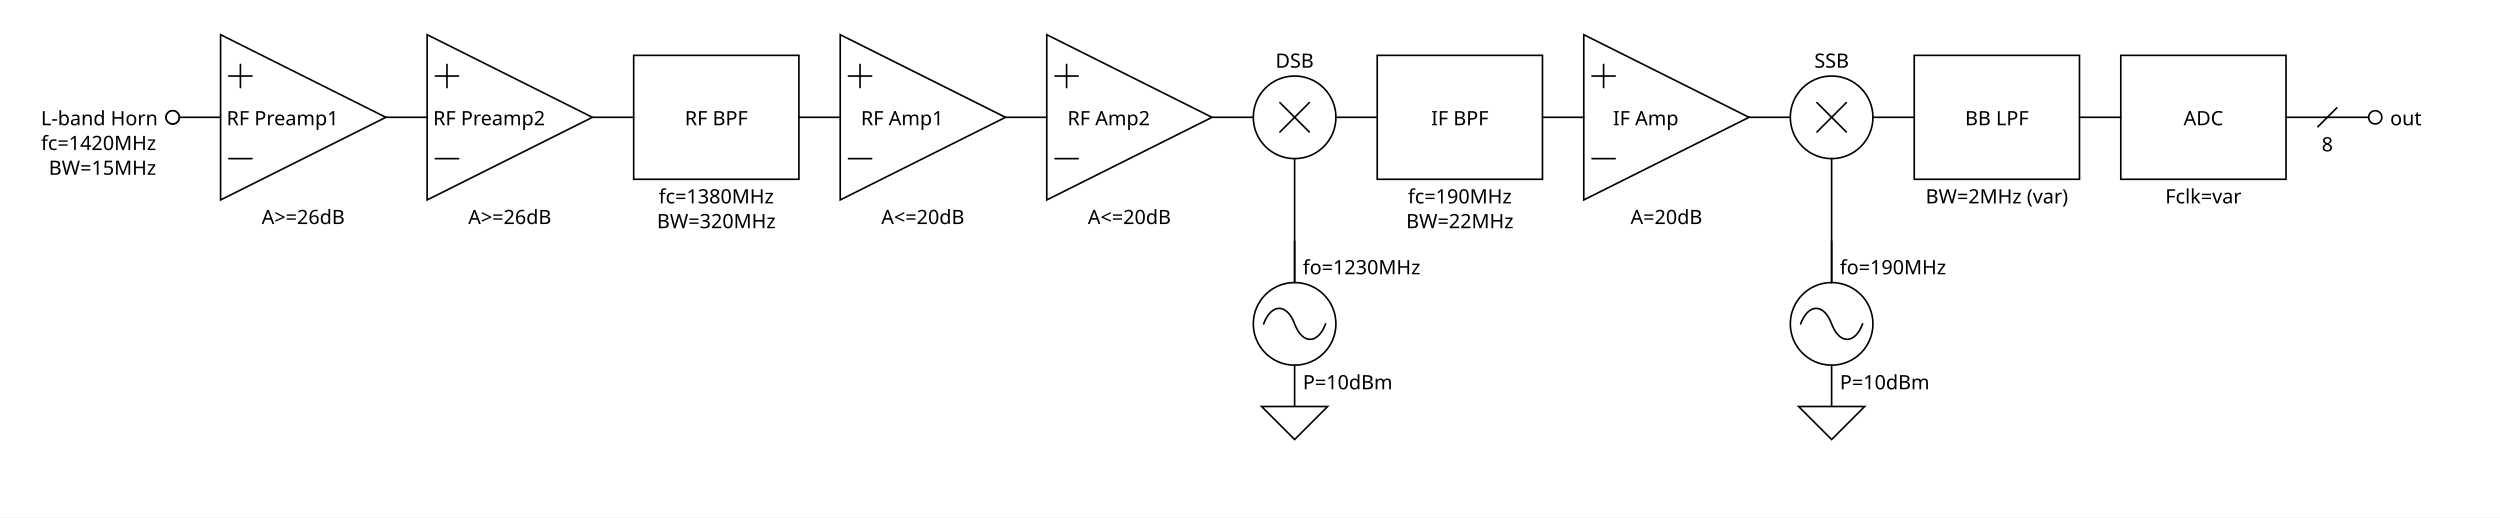
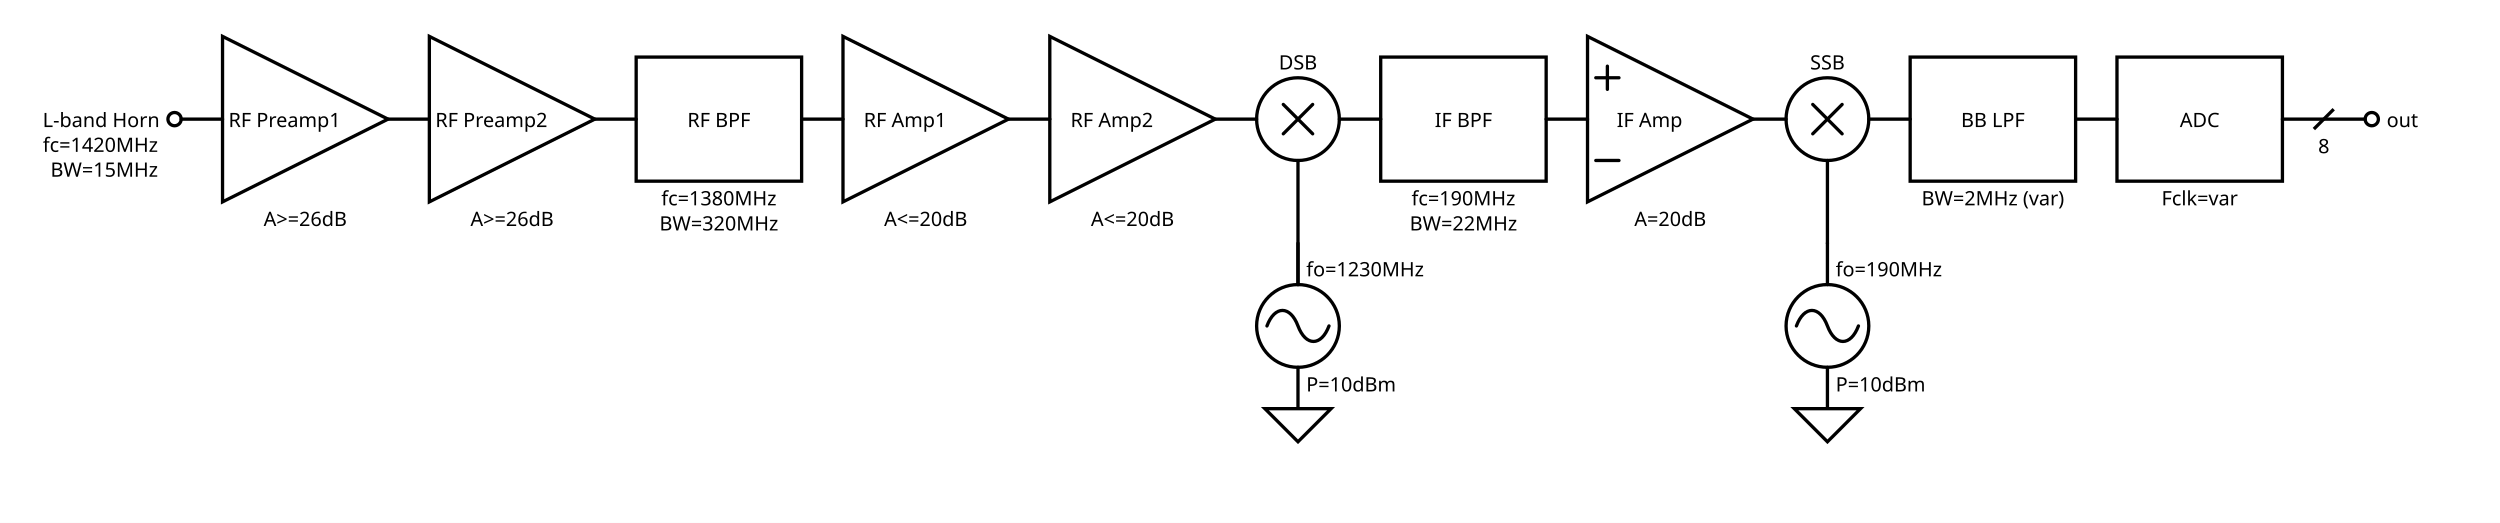
- <svg xmlns="http://www.w3.org/2000/svg" baseProfile="full" height="100%" version="1.1" viewBox="-108.5,-71.0,1513.0,313.0" width="100%">
+ <svg xmlns="http://www.w3.org/2000/svg" baseProfile="full" height="100%" version="1.1" viewBox="-109.5,-72.0,1511.0,316.0" width="100%">
  <defs />
  <g id="bkgnd">
-     <rect fill="white" height="313.0" stroke="none" stroke-width="1" width="1513.0" x="-108.5" y="-71.0" />
-   </g>
-   <g id="symbol" transform="translate(0,0)">
-     <rect fill="none" height="50" stroke="none" width="50" x="-25.0" y="-25.0" />
-     <circle cx="-4" cy="0" fill="white" r="4" stroke="black" stroke-width="1" />
-   </g>
-   <g id="text" />
+     <rect fill="white" height="316.0" stroke="none" stroke-width="1" width="1511.0" x="-109.5" y="-72.0" />
+   </g>
  <g id="symbol" transform="translate(0,0)">
    <rect fill="none" height="50" stroke="none" width="150" x="-75.0" y="-25.0" />
-     <circle cx="-4" cy="0" fill="white" r="4" stroke="black" stroke-width="1" />
+     <circle cx="-4" cy="0" fill="white" r="4" stroke="black" stroke-width="2" />
  </g>
  <g id="text">
    <text fill="black" font-family="sans" font-size="12" text-anchor="end" x="-13" y="4.8">L-band Horn</text>
  </g>
-   <g id="symbol" transform="translate(0,15)">
+   <g id="symbol" transform="translate(0.0,15)">
    <rect fill="none" height="50" stroke="none" width="175.0" x="-87.5" y="-25.0" />
  </g>
  <g id="text">
-     <text fill="black" font-family="sans" font-size="12" text-anchor="end" x="-14" y="19.8">fc=1420MHz</text>
-   </g>
-   <g id="symbol" transform="translate(0,30)">
+     <text fill="black" font-family="sans" font-size="12" text-anchor="end" x="-14.0" y="19.8">fc=1420MHz</text>
+   </g>
+   <g id="symbol" transform="translate(0.0,30)">
    <rect fill="none" height="50" stroke="none" width="175.0" x="-87.5" y="-25.0" />
  </g>
  <g id="text">
-     <text fill="black" font-family="sans" font-size="12" text-anchor="end" x="-14" y="34.8">BW=15MHz</text>
-   </g>
-   <g id="symbol" transform="translate(75,0)">
-     <rect fill="none" height="100" stroke="none" width="100" x="-50.0" y="-50.0" />
-     <polygon fill="white" points="50.0,0 -50.0,-50.0 -50.0,50.0" stroke="black" stroke-linecap="round" stroke-width="1" />
-     <line stroke="black" stroke-linecap="round" stroke-width="1" x1="-45.0" x2="-31.0" y1="25.0" y2="25.0" />
-     <line stroke="black" stroke-linecap="round" stroke-width="1" x1="-45.0" x2="-31.0" y1="-25.0" y2="-25.0" />
-     <line stroke="black" stroke-linecap="round" stroke-width="1" x1="-38.0" x2="-38.0" y1="-18.0" y2="-32.0" />
+     <text fill="black" font-family="sans" font-size="12" text-anchor="end" x="-14.0" y="34.8">BW=15MHz</text>
+   </g>
+   <g id="symbol" transform="translate(75.0,0)">
+     <rect fill="none" height="100" stroke="none" width="100" x="-50.0" y="-50.0" />
+     <polygon fill="white" points="50.0,0 -50.0,-50.0 -50.0,50.0" stroke="black" stroke-linecap="round" stroke-width="2" />
  </g>
  <g id="text">
    <text fill="black" font-family="sans" font-size="12" text-anchor="middle" x="62.5" y="4.8">RF Preamp1</text>
  </g>
-   <g id="symbol" transform="translate(75,50.0)">
-     <rect fill="none" height="50" stroke="none" width="50" x="-25.0" y="-25.0" />
-   </g>
-   <g id="text">
-     <text fill="black" font-family="sans" font-size="12" text-anchor="middle" x="75" y="64.6">A&gt;=26dB</text>
-   </g>
-   <g id="wire">
-     <polyline fill="none" points="0,0 25.0,0" stroke="black" stroke-linecap="round" stroke-width="1" />
+   <g id="symbol" transform="translate(75.0,50.0)">
+     <rect fill="none" height="50" stroke="none" width="50" x="-25.0" y="-25.0" />
+   </g>
+   <g id="text">
+     <text fill="black" font-family="sans" font-size="12" text-anchor="middle" x="75.0" y="64.6">A&gt;=26dB</text>
+   </g>
+   <g id="wire">
+     <polyline fill="none" points="0,0 25.0,0" stroke="black" stroke-linecap="round" stroke-width="2" />
  </g>
  <g id="symbol" transform="translate(200.0,0)">
    <rect fill="none" height="100" stroke="none" width="100" x="-50.0" y="-50.0" />
-     <polygon fill="white" points="50.0,0 -50.0,-50.0 -50.0,50.0" stroke="black" stroke-linecap="round" stroke-width="1" />
-     <line stroke="black" stroke-linecap="round" stroke-width="1" x1="-45.0" x2="-31.0" y1="25.0" y2="25.0" />
-     <line stroke="black" stroke-linecap="round" stroke-width="1" x1="-45.0" x2="-31.0" y1="-25.0" y2="-25.0" />
-     <line stroke="black" stroke-linecap="round" stroke-width="1" x1="-38.0" x2="-38.0" y1="-18.0" y2="-32.0" />
+     <polygon fill="white" points="50.0,0 -50.0,-50.0 -50.0,50.0" stroke="black" stroke-linecap="round" stroke-width="2" />
  </g>
  <g id="text">
    <text fill="black" font-family="sans" font-size="12" text-anchor="middle" x="187.5" y="4.8">RF Preamp2</text>
  </g>
  <g id="symbol" transform="translate(200.0,50.0)">
    <rect fill="none" height="50" stroke="none" width="50" x="-25.0" y="-25.0" />
  </g>
  <g id="text">
    <text fill="black" font-family="sans" font-size="12" text-anchor="middle" x="200.0" y="64.6">A&gt;=26dB</text>
  </g>
  <g id="wire">
-     <polyline fill="none" points="125.0,0 150.0,0" stroke="black" stroke-linecap="round" stroke-width="1" />
-   </g>
-   <g id="symbol" transform="translate(325.0,0)">
-     <rect fill="none" height="75.0" stroke="none" width="100" x="-50.0" y="-37.5" />
-     <rect fill="white" height="75.0" stroke="black" stroke-width="1" width="100" x="-50.0" y="-37.5" />
+     <polyline fill="none" points="125.0,0 150.0,0" stroke="black" stroke-linecap="round" stroke-width="2" />
+   </g>
+   <g id="symbol" transform="translate(325.0,0.0)">
+     <rect fill="none" height="75.0" stroke="none" width="100" x="-50.0" y="-37.5" />
+     <rect fill="white" height="75.0" stroke="black" stroke-width="2" width="100" x="-50.0" y="-37.5" />
  </g>
  <g id="text">
    <text fill="black" font-family="sans" font-size="12" text-anchor="middle" x="325.0" y="4.8">RF BPF</text>
  </g>
  <g id="symbol" transform="translate(325.0,37.5)">
    <rect fill="none" height="50" stroke="none" width="50" x="-25.0" y="-25.0" />
  </g>
  <g id="text">
    <text fill="black" font-family="sans" font-size="12" text-anchor="middle" x="325.0" y="52.1">fc=1380MHz</text>
  </g>
-   <g id="symbol" transform="translate(325.0,52.5)">
-     <rect fill="none" height="50" stroke="none" width="50" x="-25.0" y="-25.0" />
-   </g>
-   <g id="text">
-     <text fill="black" font-family="sans" font-size="12" text-anchor="middle" x="325.0" y="67.1">BW=320MHz</text>
-   </g>
-   <g id="wire">
-     <polyline fill="none" points="250.0,0 275.0,0" stroke="black" stroke-linecap="round" stroke-width="1" />
-   </g>
-   <g id="symbol" transform="translate(450.0,0)">
-     <rect fill="none" height="100" stroke="none" width="100" x="-50.0" y="-50.0" />
-     <polygon fill="white" points="50.0,0 -50.0,-50.0 -50.0,50.0" stroke="black" stroke-linecap="round" stroke-width="1" />
-     <line stroke="black" stroke-linecap="round" stroke-width="1" x1="-45.0" x2="-31.0" y1="25.0" y2="25.0" />
-     <line stroke="black" stroke-linecap="round" stroke-width="1" x1="-45.0" x2="-31.0" y1="-25.0" y2="-25.0" />
-     <line stroke="black" stroke-linecap="round" stroke-width="1" x1="-38.0" x2="-38.0" y1="-18.0" y2="-32.0" />
+   <g id="symbol" transform="translate(325.0,62.5)">
+     <rect fill="none" height="50" stroke="none" width="50" x="-25.0" y="-25.0" />
+   </g>
+   <g id="text">
+     <text fill="black" font-family="sans" font-size="12" text-anchor="middle" x="325.0" y="67.3">BW=320MHz</text>
+   </g>
+   <g id="wire">
+     <polyline fill="none" points="250.0,0 275.0,0.0" stroke="black" stroke-linecap="round" stroke-width="2" />
+   </g>
+   <g id="symbol" transform="translate(450.0,0.0)">
+     <rect fill="none" height="100" stroke="none" width="100" x="-50.0" y="-50.0" />
+     <polygon fill="white" points="50.0,0 -50.0,-50.0 -50.0,50.0" stroke="black" stroke-linecap="round" stroke-width="2" />
  </g>
  <g id="text">
    <text fill="black" font-family="sans" font-size="12" text-anchor="middle" x="437.5" y="4.8">RF Amp1</text>
  </g>
  <g id="symbol" transform="translate(450.0,50.0)">
    <rect fill="none" height="50" stroke="none" width="50" x="-25.0" y="-25.0" />
  </g>
  <g id="text">
    <text fill="black" font-family="sans" font-size="12" text-anchor="middle" x="450.0" y="64.6">A&lt;=20dB</text>
  </g>
  <g id="wire">
-     <polyline fill="none" points="375.0,0 400.0,0" stroke="black" stroke-linecap="round" stroke-width="1" />
-   </g>
-   <g id="symbol" transform="translate(575.0,0)">
-     <rect fill="none" height="100" stroke="none" width="100" x="-50.0" y="-50.0" />
-     <polygon fill="white" points="50.0,0 -50.0,-50.0 -50.0,50.0" stroke="black" stroke-linecap="round" stroke-width="1" />
-     <line stroke="black" stroke-linecap="round" stroke-width="1" x1="-45.0" x2="-31.0" y1="25.0" y2="25.0" />
-     <line stroke="black" stroke-linecap="round" stroke-width="1" x1="-45.0" x2="-31.0" y1="-25.0" y2="-25.0" />
-     <line stroke="black" stroke-linecap="round" stroke-width="1" x1="-38.0" x2="-38.0" y1="-18.0" y2="-32.0" />
+     <polyline fill="none" points="375.0,0.0 400.0,0.0" stroke="black" stroke-linecap="round" stroke-width="2" />
+   </g>
+   <g id="symbol" transform="translate(575.0,0.0)">
+     <rect fill="none" height="100" stroke="none" width="100" x="-50.0" y="-50.0" />
+     <polygon fill="white" points="50.0,0 -50.0,-50.0 -50.0,50.0" stroke="black" stroke-linecap="round" stroke-width="2" />
  </g>
  <g id="text">
    <text fill="black" font-family="sans" font-size="12" text-anchor="middle" x="562.5" y="4.8">RF Amp2</text>
  </g>
  <g id="symbol" transform="translate(575.0,50.0)">
    <rect fill="none" height="50" stroke="none" width="50" x="-25.0" y="-25.0" />
  </g>
  <g id="text">
    <text fill="black" font-family="sans" font-size="12" text-anchor="middle" x="575.0" y="64.6">A&lt;=20dB</text>
  </g>
  <g id="wire">
-     <polyline fill="none" points="500.0,0 525.0,0" stroke="black" stroke-linecap="round" stroke-width="1" />
-   </g>
-   <g id="symbol" transform="translate(675.0,0)">
-     <rect fill="none" height="100" stroke="none" width="100" x="-50.0" y="-50.0" />
-     <circle cx="0" cy="0" fill="white" r="25.0" stroke="black" stroke-width="1" />
-     <line stroke="black" stroke-linecap="round" stroke-width="1" x1="-8.875" x2="8.875" y1="-8.875" y2="8.875" />
-     <line stroke="black" stroke-linecap="round" stroke-width="1" x1="8.875" x2="-8.875" y1="-8.875" y2="8.875" />
+     <polyline fill="none" points="500.0,0.0 525.0,0.0" stroke="black" stroke-linecap="round" stroke-width="2" />
+   </g>
+   <g id="symbol" transform="translate(675.0,0.0)">
+     <rect fill="none" height="100" stroke="none" width="100" x="-50.0" y="-50.0" />
+     <circle cx="0" cy="0" fill="white" r="25.0" stroke="black" stroke-width="2" />
+     <line stroke="black" stroke-linecap="round" stroke-width="2" x1="-8.875" x2="8.875" y1="-8.875" y2="8.875" />
+     <line stroke="black" stroke-linecap="round" stroke-width="2" x1="8.875" x2="-8.875" y1="-8.875" y2="8.875" />
  </g>
  <g id="text" />
  <g id="symbol" transform="translate(675.0,-25.0)">
    <rect fill="none" height="50" stroke="none" width="50" x="-25.0" y="-25.0" />
  </g>
  <g id="text">
    <text fill="black" font-family="sans" font-size="12" text-anchor="middle" x="675.0" y="-30.0">DSB</text>
  </g>
  <g id="wire">
-     <polyline fill="none" points="625.0,0 650.0,0" stroke="black" stroke-linecap="round" stroke-width="1" />
+     <polyline fill="none" points="625.0,0.0 650.0,0.0" stroke="black" stroke-linecap="round" stroke-width="2" />
  </g>
  <g id="symbol" transform="translate(675.0,125.0)">
    <rect fill="none" height="100" stroke="none" width="100" x="-50.0" y="-50.0" />
-     <circle cx="0" cy="0" fill="white" r="25.0" stroke="black" stroke-width="1" />
-     <line stroke="black" stroke-linecap="round" stroke-width="1" x1="0" x2="0" y1="-25.0" y2="-50.0" />
-     <line stroke="black" stroke-linecap="round" stroke-width="1" x1="0" x2="0" y1="25.0" y2="50.0" />
-     <path d="M -18.75 0 C -14.062 -12.5 -4.688 -12.5 0 0 4.688 12.5 14.062 12.5 18.75 0" fill="none" stroke="black" stroke-linecap="round" stroke-width="1" />
+     <circle cx="0" cy="0" fill="white" r="25.0" stroke="black" stroke-width="2" />
+     <line stroke="black" stroke-linecap="round" stroke-width="2" x1="0" x2="0" y1="-25.0" y2="-50.0" />
+     <line stroke="black" stroke-linecap="round" stroke-width="2" x1="0" x2="0" y1="25.0" y2="50.0" />
+     <path d="M -18.75 0 C -14.062 -12.5 -4.688 -12.5 0 0 4.688 12.5 14.062 12.5 18.75 0" fill="none" stroke="black" stroke-linecap="round" stroke-width="2" />
  </g>
  <g id="text">
    <text fill="black" font-family="sans" font-size="12" text-anchor="start" x="680.0" y="95.0">fo=1230MHz</text>
    <text fill="black" font-family="sans" font-size="12" text-anchor="start" x="680.0" y="164.6">P=10dBm</text>
  </g>
  <g id="symbol" transform="translate(675.0,175.0)">
    <rect fill="none" height="50" stroke="none" width="50" x="-25.0" y="-25.0" />
-     <polyline fill="white" points="0,0 20.0,0 0,20.0 -20.0,0 0,0" stroke="black" stroke-linecap="round" stroke-width="1" />
-   </g>
-   <g id="text" />
-   <g id="wire">
-     <polyline fill="none" points="675.0,25.0 675.0,100.0" stroke="black" stroke-linecap="round" stroke-width="1" />
-   </g>
-   <g id="symbol" transform="translate(775.0,0)">
-     <rect fill="none" height="75.0" stroke="none" width="100" x="-50.0" y="-37.5" />
-     <rect fill="white" height="75.0" stroke="black" stroke-width="1" width="100" x="-50.0" y="-37.5" />
+     <polyline fill="white" points="0,0 20.0,0 0,20.0 -20.0,0 0,0" stroke="black" stroke-linecap="round" stroke-width="2" />
+   </g>
+   <g id="text" />
+   <g id="wire">
+     <polyline fill="none" points="675.0,25.0 675.0,100.0" stroke="black" stroke-linecap="round" stroke-width="2" />
+   </g>
+   <g id="symbol" transform="translate(775.0,0.0)">
+     <rect fill="none" height="75.0" stroke="none" width="100" x="-50.0" y="-37.5" />
+     <rect fill="white" height="75.0" stroke="black" stroke-width="2" width="100" x="-50.0" y="-37.5" />
  </g>
  <g id="text">
    <text fill="black" font-family="sans" font-size="12" text-anchor="middle" x="775.0" y="4.8">IF BPF</text>
  </g>
  <g id="symbol" transform="translate(775.0,37.5)">
    <rect fill="none" height="50" stroke="none" width="50" x="-25.0" y="-25.0" />
  </g>
  <g id="text">
    <text fill="black" font-family="sans" font-size="12" text-anchor="middle" x="775.0" y="52.1">fc=190MHz</text>
  </g>
-   <g id="symbol" transform="translate(775.0,52.5)">
-     <rect fill="none" height="50" stroke="none" width="50" x="-25.0" y="-25.0" />
-   </g>
-   <g id="text">
-     <text fill="black" font-family="sans" font-size="12" text-anchor="middle" x="775.0" y="67.1">BW=22MHz</text>
-   </g>
-   <g id="wire">
-     <polyline fill="none" points="700.0,0 725.0,0" stroke="black" stroke-linecap="round" stroke-width="1" />
-   </g>
-   <g id="symbol" transform="translate(900.0,0)">
-     <rect fill="none" height="100" stroke="none" width="100" x="-50.0" y="-50.0" />
-     <polygon fill="white" points="50.0,0 -50.0,-50.0 -50.0,50.0" stroke="black" stroke-linecap="round" stroke-width="1" />
-     <line stroke="black" stroke-linecap="round" stroke-width="1" x1="-45.0" x2="-31.0" y1="25.0" y2="25.0" />
-     <line stroke="black" stroke-linecap="round" stroke-width="1" x1="-45.0" x2="-31.0" y1="-25.0" y2="-25.0" />
-     <line stroke="black" stroke-linecap="round" stroke-width="1" x1="-38.0" x2="-38.0" y1="-18.0" y2="-32.0" />
+   <g id="symbol" transform="translate(775.0,62.5)">
+     <rect fill="none" height="50" stroke="none" width="50" x="-25.0" y="-25.0" />
+   </g>
+   <g id="text">
+     <text fill="black" font-family="sans" font-size="12" text-anchor="middle" x="775.0" y="67.3">BW=22MHz</text>
+   </g>
+   <g id="wire">
+     <polyline fill="none" points="700.0,0.0 725.0,0.0" stroke="black" stroke-linecap="round" stroke-width="2" />
+   </g>
+   <g id="symbol" transform="translate(900.0,0.0)">
+     <rect fill="none" height="100" stroke="none" width="100" x="-50.0" y="-50.0" />
+     <polygon fill="white" points="50.0,0 -50.0,-50.0 -50.0,50.0" stroke="black" stroke-linecap="round" stroke-width="2" />
+     <line stroke="black" stroke-linecap="round" stroke-width="2" x1="-45.0" x2="-31.0" y1="25.0" y2="25.0" />
+     <line stroke="black" stroke-linecap="round" stroke-width="2" x1="-45.0" x2="-31.0" y1="-25.0" y2="-25.0" />
+     <line stroke="black" stroke-linecap="round" stroke-width="2" x1="-38.0" x2="-38.0" y1="-18.0" y2="-32.0" />
  </g>
  <g id="text">
    <text fill="black" font-family="sans" font-size="12" text-anchor="middle" x="887.5" y="4.8">IF Amp</text>
  </g>
  <g id="symbol" transform="translate(900.0,50.0)">
    <rect fill="none" height="50" stroke="none" width="50" x="-25.0" y="-25.0" />
  </g>
  <g id="text">
    <text fill="black" font-family="sans" font-size="12" text-anchor="middle" x="900.0" y="64.6">A=20dB</text>
  </g>
  <g id="wire">
-     <polyline fill="none" points="825.0,0 850.0,0" stroke="black" stroke-linecap="round" stroke-width="1" />
-   </g>
-   <g id="symbol" transform="translate(1000.0,0)">
-     <rect fill="none" height="100" stroke="none" width="100" x="-50.0" y="-50.0" />
-     <circle cx="0" cy="0" fill="white" r="25.0" stroke="black" stroke-width="1" />
-     <line stroke="black" stroke-linecap="round" stroke-width="1" x1="-8.875" x2="8.875" y1="-8.875" y2="8.875" />
-     <line stroke="black" stroke-linecap="round" stroke-width="1" x1="8.875" x2="-8.875" y1="-8.875" y2="8.875" />
-   </g>
-   <g id="text" />
-   <g id="symbol" transform="translate(1000.0,-25.0)">
-     <rect fill="none" height="50" stroke="none" width="50" x="-25.0" y="-25.0" />
-   </g>
-   <g id="text">
-     <text fill="black" font-family="sans" font-size="12" text-anchor="middle" x="1000.0" y="-30.0">SSB</text>
-   </g>
-   <g id="wire">
-     <polyline fill="none" points="950.0,0 975.0,0" stroke="black" stroke-linecap="round" stroke-width="1" />
-   </g>
-   <g id="symbol" transform="translate(1000.0,125.0)">
-     <rect fill="none" height="100" stroke="none" width="100" x="-50.0" y="-50.0" />
-     <circle cx="0" cy="0" fill="white" r="25.0" stroke="black" stroke-width="1" />
-     <line stroke="black" stroke-linecap="round" stroke-width="1" x1="0" x2="0" y1="-25.0" y2="-50.0" />
-     <line stroke="black" stroke-linecap="round" stroke-width="1" x1="0" x2="0" y1="25.0" y2="50.0" />
-     <path d="M -18.75 0 C -14.062 -12.5 -4.688 -12.5 0 0 4.688 12.5 14.062 12.5 18.75 0" fill="none" stroke="black" stroke-linecap="round" stroke-width="1" />
-   </g>
-   <g id="text">
-     <text fill="black" font-family="sans" font-size="12" text-anchor="start" x="1005.0" y="95.0">fo=190MHz</text>
-     <text fill="black" font-family="sans" font-size="12" text-anchor="start" x="1005.0" y="164.6">P=10dBm</text>
-   </g>
-   <g id="symbol" transform="translate(1000.0,175.0)">
-     <rect fill="none" height="50" stroke="none" width="50" x="-25.0" y="-25.0" />
-     <polyline fill="white" points="0,0 20.0,0 0,20.0 -20.0,0 0,0" stroke="black" stroke-linecap="round" stroke-width="1" />
-   </g>
-   <g id="text" />
-   <g id="wire">
-     <polyline fill="none" points="1000.0,25.0 1000.0,100.0" stroke="black" stroke-linecap="round" stroke-width="1" />
-   </g>
-   <g id="symbol" transform="translate(1100.0,0)">
-     <rect fill="none" height="75.0" stroke="none" width="100" x="-50.0" y="-37.5" />
-     <rect fill="white" height="75.0" stroke="black" stroke-width="1" width="100" x="-50.0" y="-37.5" />
-   </g>
-   <g id="text">
-     <text fill="black" font-family="sans" font-size="12" text-anchor="middle" x="1100.0" y="4.8">BB LPF</text>
-   </g>
-   <g id="symbol" transform="translate(1100.0,37.5)">
-     <rect fill="none" height="50" stroke="none" width="50" x="-25.0" y="-25.0" />
-   </g>
-   <g id="text">
-     <text fill="black" font-family="sans" font-size="12" text-anchor="middle" x="1100.0" y="52.1">BW=2MHz (var)</text>
-   </g>
-   <g id="wire">
-     <polyline fill="none" points="1025.0,0 1050.0,0" stroke="black" stroke-linecap="round" stroke-width="1" />
-   </g>
-   <g id="symbol" transform="translate(1225.0,0)">
-     <rect fill="none" height="75.0" stroke="none" width="100" x="-50.0" y="-37.5" />
-     <rect fill="white" height="75.0" stroke="black" stroke-width="1" width="100" x="-50.0" y="-37.5" />
-   </g>
-   <g id="text">
-     <text fill="black" font-family="sans" font-size="12" text-anchor="middle" x="1225.0" y="4.8">ADC</text>
-   </g>
-   <g id="symbol" transform="translate(1225.0,37.5)">
-     <rect fill="none" height="50" stroke="none" width="50" x="-25.0" y="-25.0" />
-   </g>
-   <g id="text">
-     <text fill="black" font-family="sans" font-size="12" text-anchor="middle" x="1225.0" y="52.1">Fclk=var</text>
-   </g>
-   <g id="wire">
-     <polyline fill="none" points="1150.0,0 1175.0,0" stroke="black" stroke-linecap="round" stroke-width="1" />
-   </g>
-   <g id="symbol" transform="translate(1325.0,0)">
+     <polyline fill="none" points="825.0,0.0 850.0,0.0" stroke="black" stroke-linecap="round" stroke-width="2" />
+   </g>
+   <g id="symbol" transform="translate(995.0,0.0)">
+     <rect fill="none" height="100" stroke="none" width="100" x="-50.0" y="-50.0" />
+     <circle cx="0" cy="0" fill="white" r="25.0" stroke="black" stroke-width="2" />
+     <line stroke="black" stroke-linecap="round" stroke-width="2" x1="-8.875" x2="8.875" y1="-8.875" y2="8.875" />
+     <line stroke="black" stroke-linecap="round" stroke-width="2" x1="8.875" x2="-8.875" y1="-8.875" y2="8.875" />
+   </g>
+   <g id="text" />
+   <g id="symbol" transform="translate(995.0,-25.0)">
+     <rect fill="none" height="50" stroke="none" width="50" x="-25.0" y="-25.0" />
+   </g>
+   <g id="text">
+     <text fill="black" font-family="sans" font-size="12" text-anchor="middle" x="995.0" y="-30.0">SSB</text>
+   </g>
+   <g id="wire">
+     <polyline fill="none" points="950.0,0.0 970.0,0.0" stroke="black" stroke-linecap="round" stroke-width="2" />
+   </g>
+   <g id="symbol" transform="translate(995.0,125.0)">
+     <rect fill="none" height="100" stroke="none" width="100" x="-50.0" y="-50.0" />
+     <circle cx="0" cy="0" fill="white" r="25.0" stroke="black" stroke-width="2" />
+     <line stroke="black" stroke-linecap="round" stroke-width="2" x1="0" x2="0" y1="-25.0" y2="-50.0" />
+     <line stroke="black" stroke-linecap="round" stroke-width="2" x1="0" x2="0" y1="25.0" y2="50.0" />
+     <path d="M -18.75 0 C -14.062 -12.5 -4.688 -12.5 0 0 4.688 12.5 14.062 12.5 18.75 0" fill="none" stroke="black" stroke-linecap="round" stroke-width="2" />
+   </g>
+   <g id="text">
+     <text fill="black" font-family="sans" font-size="12" text-anchor="start" x="1000.0" y="95.0">fo=190MHz</text>
+     <text fill="black" font-family="sans" font-size="12" text-anchor="start" x="1000.0" y="164.6">P=10dBm</text>
+   </g>
+   <g id="symbol" transform="translate(995.0,175.0)">
+     <rect fill="none" height="50" stroke="none" width="50" x="-25.0" y="-25.0" />
+     <polyline fill="white" points="0,0 20.0,0 0,20.0 -20.0,0 0,0" stroke="black" stroke-linecap="round" stroke-width="2" />
+   </g>
+   <g id="text" />
+   <g id="wire">
+     <polyline fill="none" points="995.0,25.0 995.0,75.0" stroke="black" stroke-linecap="round" stroke-width="2" />
+   </g>
+   <g id="symbol" transform="translate(1095.0,0.0)">
+     <rect fill="none" height="75.0" stroke="none" width="100" x="-50.0" y="-37.5" />
+     <rect fill="white" height="75.0" stroke="black" stroke-width="2" width="100" x="-50.0" y="-37.5" />
+   </g>
+   <g id="text">
+     <text fill="black" font-family="sans" font-size="12" text-anchor="middle" x="1095.0" y="4.8">BB LPF</text>
+   </g>
+   <g id="symbol" transform="translate(1095.0,37.5)">
+     <rect fill="none" height="50" stroke="none" width="50" x="-25.0" y="-25.0" />
+   </g>
+   <g id="text">
+     <text fill="black" font-family="sans" font-size="12" text-anchor="middle" x="1095.0" y="52.1">BW=2MHz (var)</text>
+   </g>
+   <g id="wire">
+     <polyline fill="none" points="1020.0,0.0 1045.0,0.0" stroke="black" stroke-linecap="round" stroke-width="2" />
+   </g>
+   <g id="symbol" transform="translate(1220.0,0.0)">
+     <rect fill="none" height="75.0" stroke="none" width="100" x="-50.0" y="-37.5" />
+     <rect fill="white" height="75.0" stroke="black" stroke-width="2" width="100" x="-50.0" y="-37.5" />
+   </g>
+   <g id="text">
+     <text fill="black" font-family="sans" font-size="12" text-anchor="middle" x="1220.0" y="4.8">ADC</text>
+   </g>
+   <g id="symbol" transform="translate(1220.0,37.5)">
+     <rect fill="none" height="50" stroke="none" width="50" x="-25.0" y="-25.0" />
+   </g>
+   <g id="text">
+     <text fill="black" font-family="sans" font-size="12" text-anchor="middle" x="1220.0" y="52.1">Fclk=var</text>
+   </g>
+   <g id="wire">
+     <polyline fill="none" points="1145.0,0.0 1170.0,0.0" stroke="black" stroke-linecap="round" stroke-width="2" />
+   </g>
+   <g id="symbol" transform="translate(1320.0,0.0)">
    <rect fill="none" height="50" stroke="none" width="75.0" x="-37.5" y="-25.0" />
-     <circle cx="4" cy="0" fill="white" r="4" stroke="black" stroke-width="1" />
-   </g>
-   <g id="text">
-     <text fill="black" font-family="sans" font-size="12" text-anchor="start" x="1338.0" y="4.8">out</text>
-   </g>
-   <g id="symbol" transform="translate(1300.0,0)">
-     <rect fill="none" height="50" stroke="none" width="50" x="-25.0" y="-25.0" />
-     <line stroke="black" stroke-width="1" x1="-6.0" x2="6.0" y1="6.0" y2="-6.0" />
-   </g>
-   <g id="text">
-     <text fill="black" font-family="sans" font-size="12" text-anchor="middle" x="1300.0" y="20.6">8</text>
-   </g>
-   <g id="wire">
-     <polyline fill="none" points="1275.0,0 1325.0,0" stroke="black" stroke-linecap="round" stroke-width="1" />
+     <circle cx="4" cy="0" fill="white" r="4" stroke="black" stroke-width="2" />
+   </g>
+   <g id="text">
+     <text fill="black" font-family="sans" font-size="12" text-anchor="start" x="1333.0" y="4.8">out</text>
+   </g>
+   <g id="wire">
+     <polyline fill="none" points="1270.0,0.0 1320.0,0.0" stroke="black" stroke-linecap="round" stroke-width="2" />
+   </g>
+   <g id="symbol" transform="translate(1295.0,0.0)">
+     <rect fill="none" height="50" stroke="none" width="50" x="-25.0" y="-25.0" />
+     <line stroke="black" stroke-width="2" x1="-6.0" x2="6.0" y1="6.0" y2="-6.0" />
+   </g>
+   <g id="text">
+     <text fill="black" font-family="sans" font-size="12" text-anchor="middle" x="1295.0" y="20.6">8</text>
  </g>
</svg>
